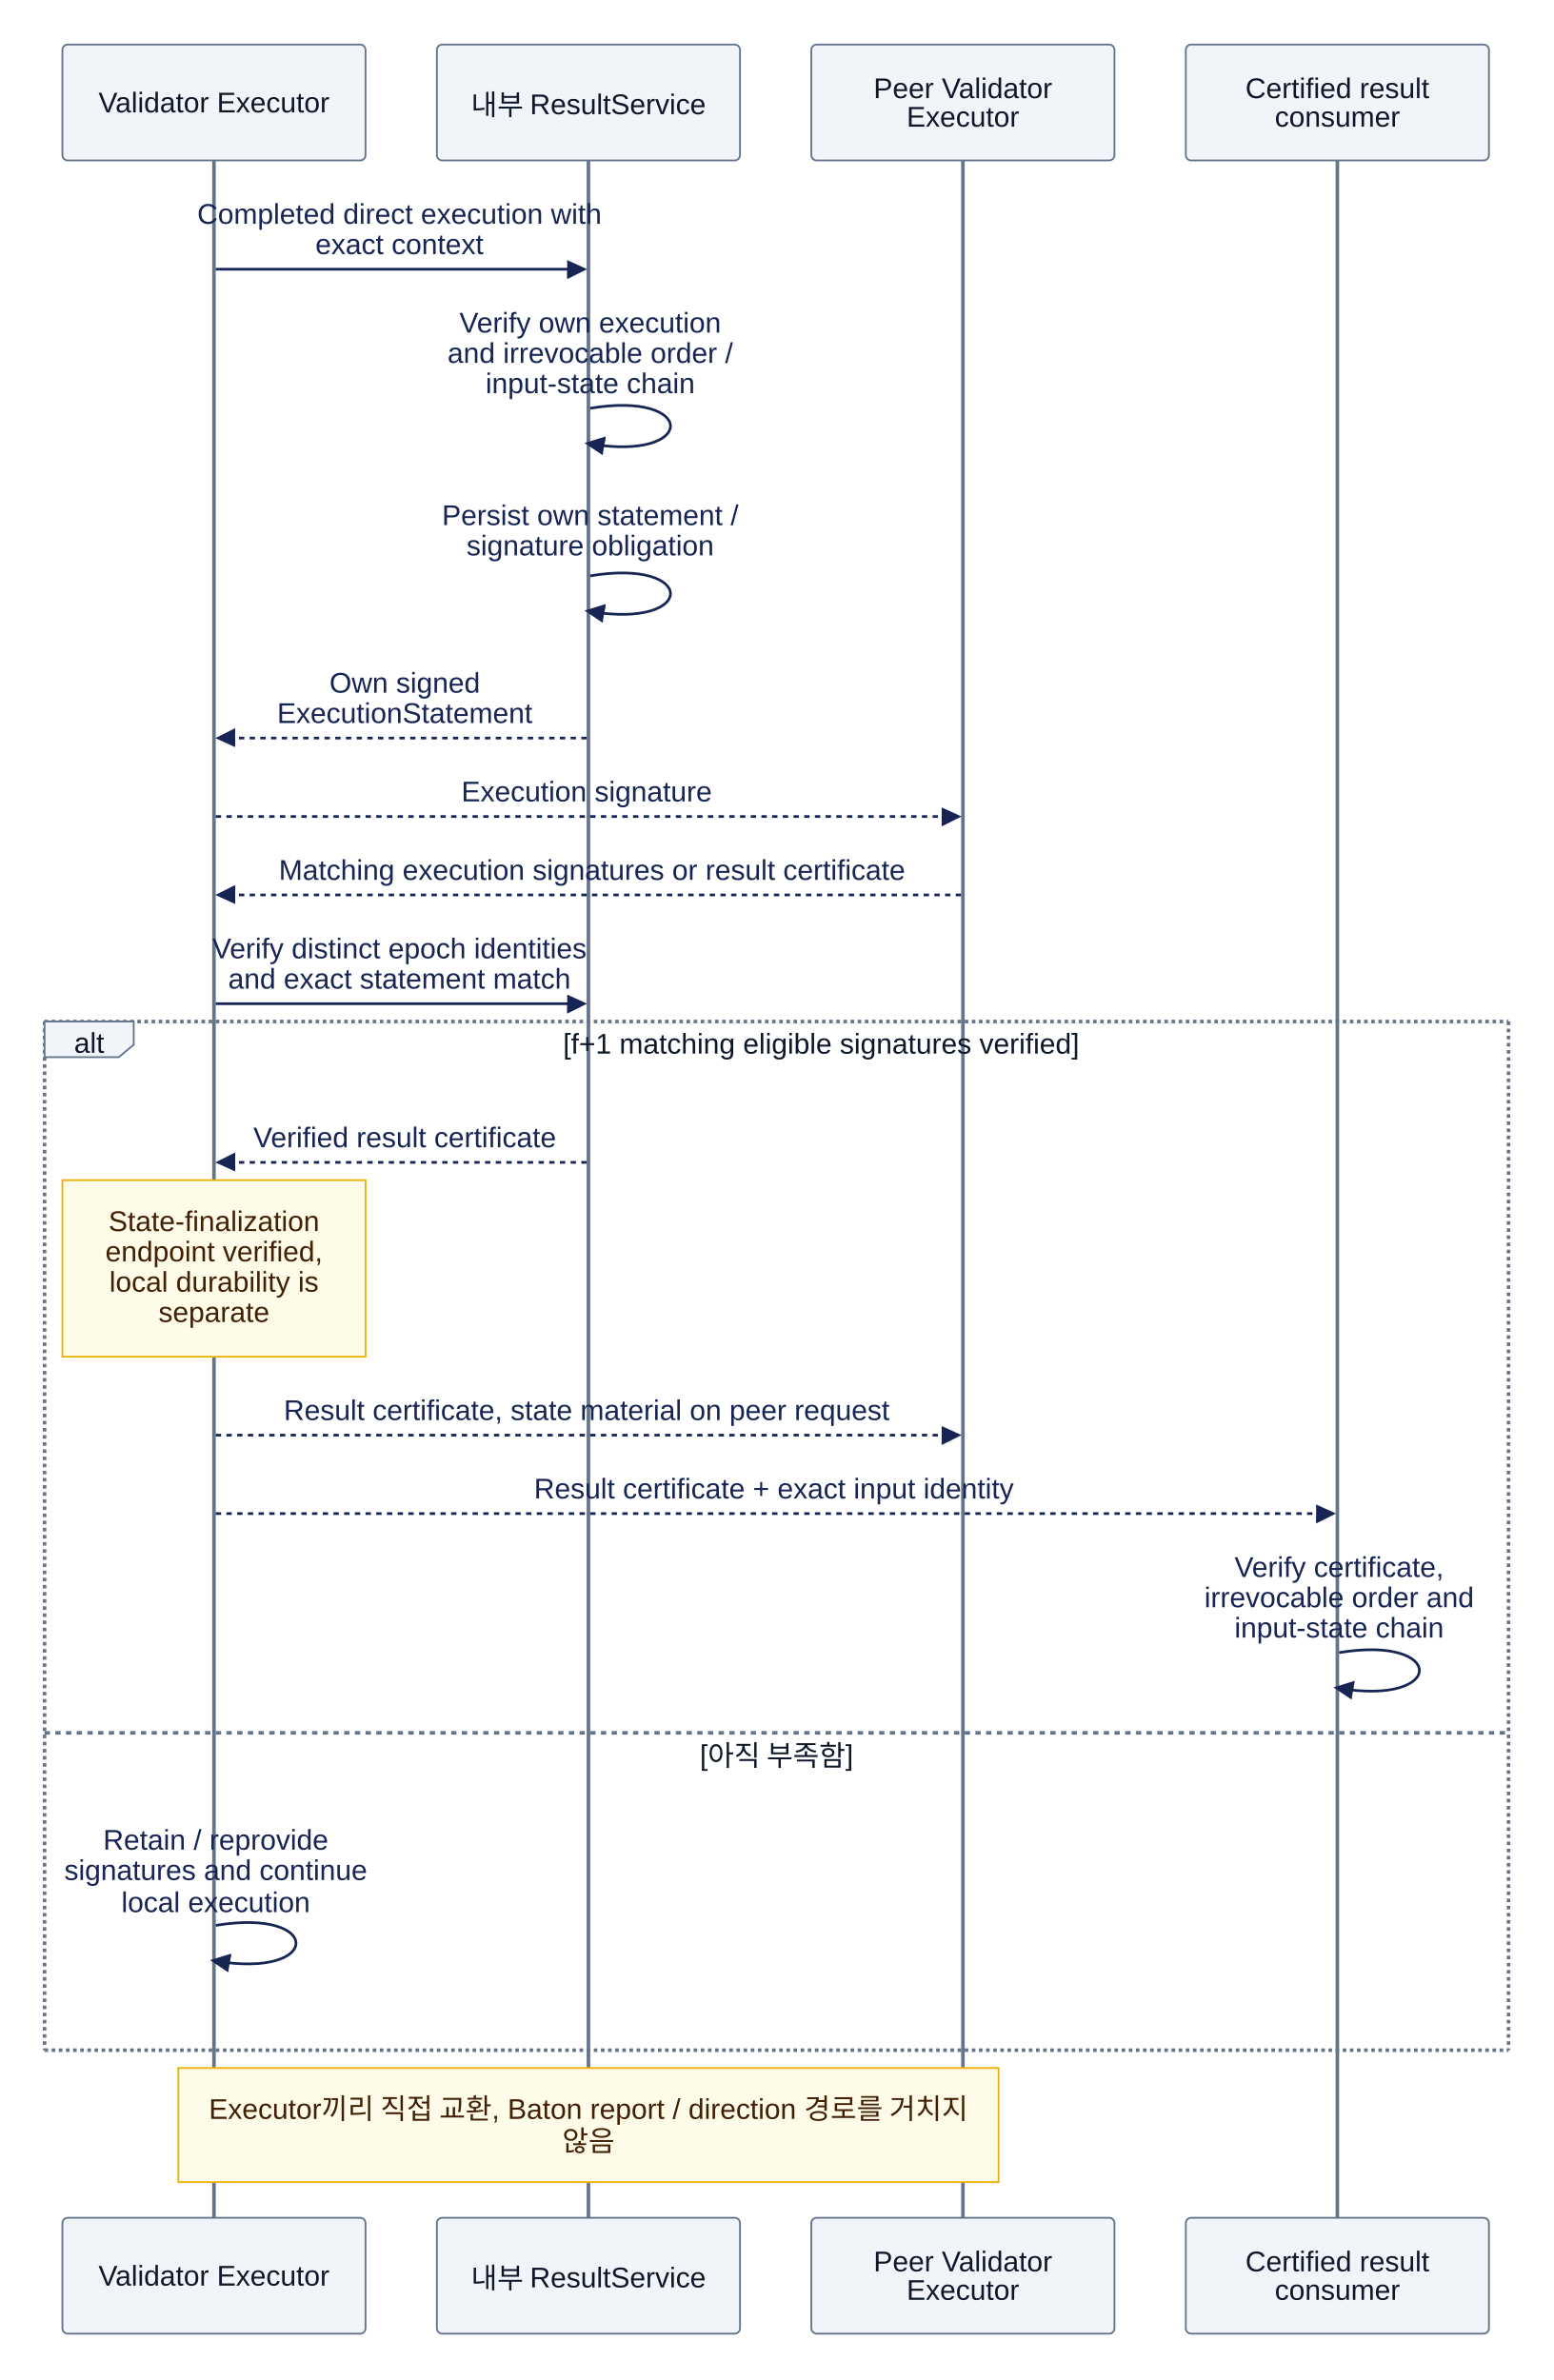
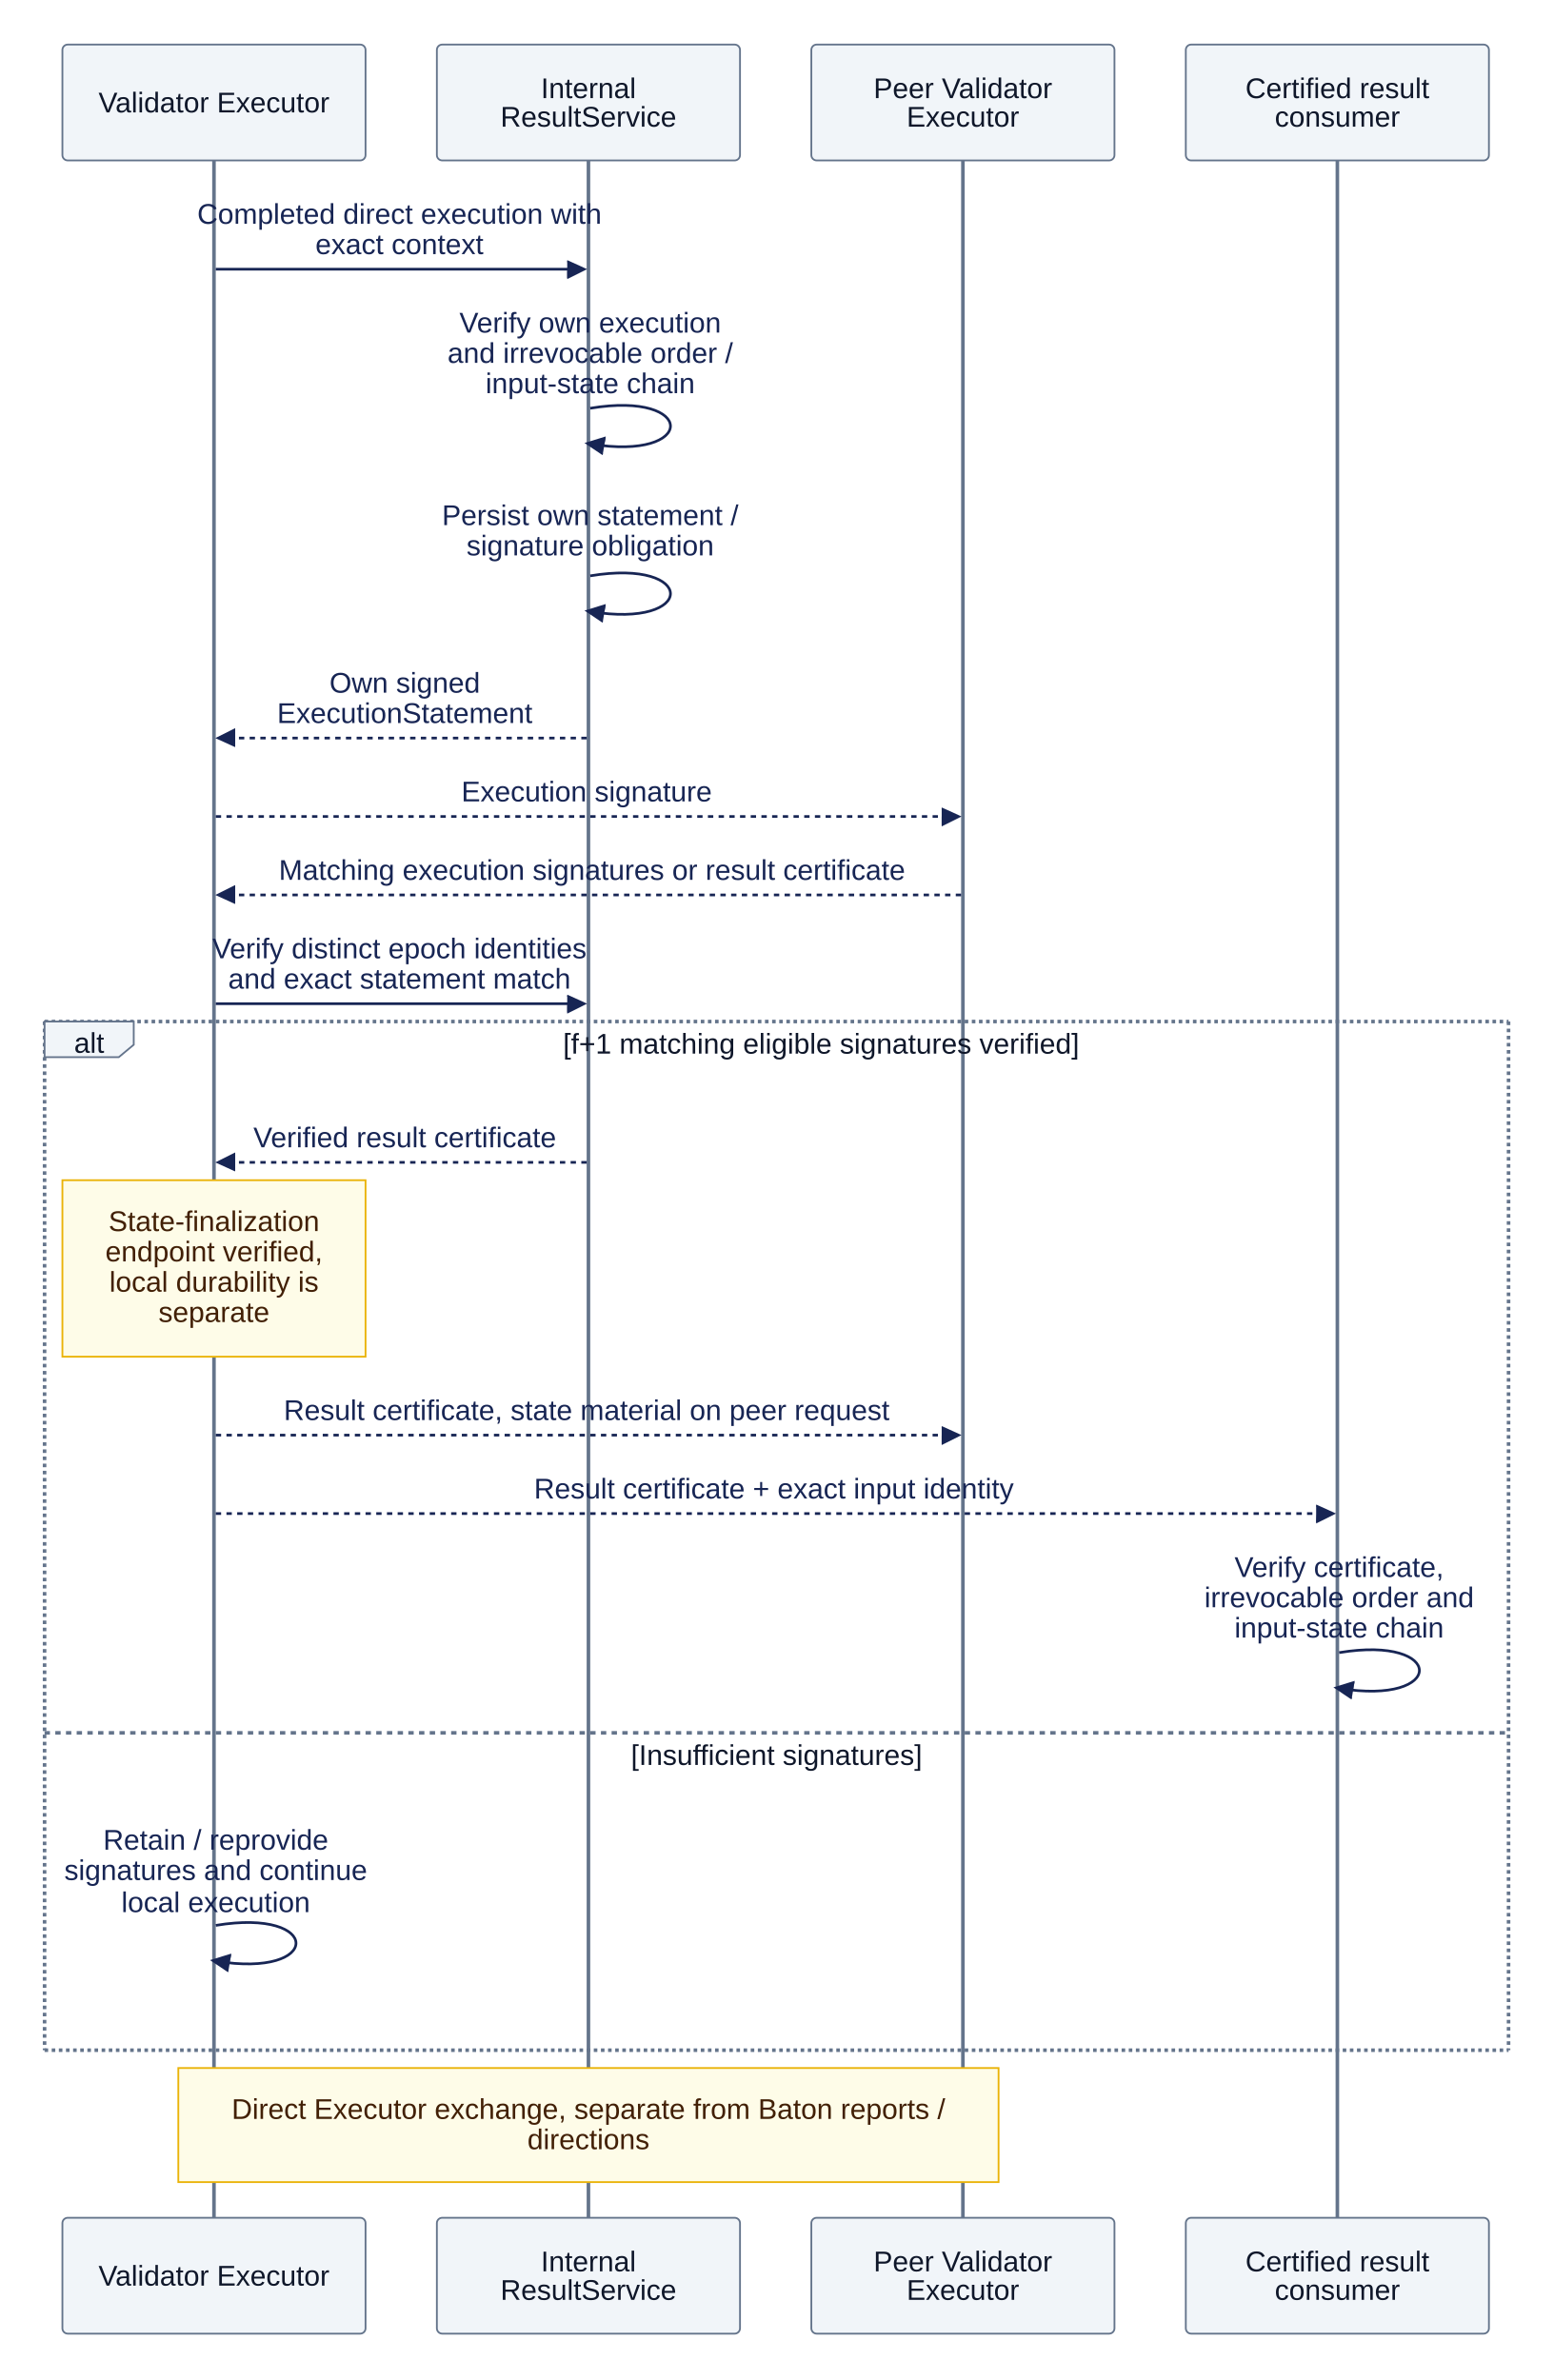
<svg xmlns="http://www.w3.org/2000/svg" id="diagram-11" width="871" height="1335" viewBox="-35 -25 871 1335" role="graphics-document document" aria-roledescription="sequence">
  <g>
    <rect x="630" y="1219" fill="#eaeaea" stroke="#666" width="170" height="65" name="R" rx="3" ry="3" class="actor actor-bottom" />
    <text x="715" y="1251.5" dominant-baseline="central" alignment-baseline="central" class="actor actor-box" style="text-anchor: middle; font-size: 16px; font-weight: 400; font-family: Arial, &quot;Apple SD Gothic Neo&quot;, sans-serif;">
      <tspan x="715" dy="-8">Certified result</tspan>
    </text>
    <text x="715" y="1251.5" dominant-baseline="central" alignment-baseline="central" class="actor actor-box" style="text-anchor: middle; font-size: 16px; font-weight: 400; font-family: Arial, &quot;Apple SD Gothic Neo&quot;, sans-serif;">
      <tspan x="715" dy="8">consumer</tspan>
    </text>
  </g>
  <g>
    <rect x="420" y="1219" fill="#eaeaea" stroke="#666" width="170" height="65" name="P" rx="3" ry="3" class="actor actor-bottom" />
    <text x="505" y="1251.5" dominant-baseline="central" alignment-baseline="central" class="actor actor-box" style="text-anchor: middle; font-size: 16px; font-weight: 400; font-family: Arial, &quot;Apple SD Gothic Neo&quot;, sans-serif;">
      <tspan x="505" dy="-8">Peer Validator</tspan>
    </text>
    <text x="505" y="1251.5" dominant-baseline="central" alignment-baseline="central" class="actor actor-box" style="text-anchor: middle; font-size: 16px; font-weight: 400; font-family: Arial, &quot;Apple SD Gothic Neo&quot;, sans-serif;">
      <tspan x="505" dy="8">Executor</tspan>
    </text>
  </g>
  <g>
    <rect x="210" y="1219" fill="#eaeaea" stroke="#666" width="170" height="65" name="S" rx="3" ry="3" class="actor actor-bottom" />
    <text x="295" y="1251.5" dominant-baseline="central" alignment-baseline="central" class="actor actor-box" style="text-anchor: middle; font-size: 16px; font-weight: 400; font-family: Arial, &quot;Apple SD Gothic Neo&quot;, sans-serif;">
-       <tspan x="295" dy="0">내부 ResultService</tspan>
+       <tspan x="295" dy="-8">Internal</tspan>
+     </text>
+     <text x="295" y="1251.5" dominant-baseline="central" alignment-baseline="central" class="actor actor-box" style="text-anchor: middle; font-size: 16px; font-weight: 400; font-family: Arial, &quot;Apple SD Gothic Neo&quot;, sans-serif;">
+       <tspan x="295" dy="8">ResultService</tspan>
    </text>
  </g>
  <g>
    <rect x="0" y="1219" fill="#eaeaea" stroke="#666" width="170" height="65" name="E" rx="3" ry="3" class="actor actor-bottom" />
    <text x="85" y="1251.5" dominant-baseline="central" alignment-baseline="central" class="actor actor-box" style="text-anchor: middle; font-size: 16px; font-weight: 400; font-family: Arial, &quot;Apple SD Gothic Neo&quot;, sans-serif;">
      <tspan x="85" dy="0">Validator Executor</tspan>
    </text>
  </g>
  <g>
    <line id="actor47" x1="715" y1="65" x2="715" y2="1219" class="actor-line 200" stroke-width="0.5px" stroke="#999" name="R" />
    <g id="root-47">
      <rect x="630" y="0" fill="#eaeaea" stroke="#666" width="170" height="65" name="R" rx="3" ry="3" class="actor actor-top" />
      <text x="715" y="32.5" dominant-baseline="central" alignment-baseline="central" class="actor actor-box" style="text-anchor: middle; font-size: 16px; font-weight: 400; font-family: Arial, &quot;Apple SD Gothic Neo&quot;, sans-serif;">
        <tspan x="715" dy="-8">Certified result</tspan>
      </text>
      <text x="715" y="32.5" dominant-baseline="central" alignment-baseline="central" class="actor actor-box" style="text-anchor: middle; font-size: 16px; font-weight: 400; font-family: Arial, &quot;Apple SD Gothic Neo&quot;, sans-serif;">
        <tspan x="715" dy="8">consumer</tspan>
      </text>
    </g>
  </g>
  <g>
    <line id="actor46" x1="505" y1="65" x2="505" y2="1219" class="actor-line 200" stroke-width="0.5px" stroke="#999" name="P" />
    <g id="root-46">
      <rect x="420" y="0" fill="#eaeaea" stroke="#666" width="170" height="65" name="P" rx="3" ry="3" class="actor actor-top" />
      <text x="505" y="32.5" dominant-baseline="central" alignment-baseline="central" class="actor actor-box" style="text-anchor: middle; font-size: 16px; font-weight: 400; font-family: Arial, &quot;Apple SD Gothic Neo&quot;, sans-serif;">
        <tspan x="505" dy="-8">Peer Validator</tspan>
      </text>
      <text x="505" y="32.5" dominant-baseline="central" alignment-baseline="central" class="actor actor-box" style="text-anchor: middle; font-size: 16px; font-weight: 400; font-family: Arial, &quot;Apple SD Gothic Neo&quot;, sans-serif;">
        <tspan x="505" dy="8">Executor</tspan>
      </text>
    </g>
  </g>
  <g>
    <line id="actor45" x1="295" y1="65" x2="295" y2="1219" class="actor-line 200" stroke-width="0.5px" stroke="#999" name="S" />
    <g id="root-45">
      <rect x="210" y="0" fill="#eaeaea" stroke="#666" width="170" height="65" name="S" rx="3" ry="3" class="actor actor-top" />
      <text x="295" y="32.5" dominant-baseline="central" alignment-baseline="central" class="actor actor-box" style="text-anchor: middle; font-size: 16px; font-weight: 400; font-family: Arial, &quot;Apple SD Gothic Neo&quot;, sans-serif;">
-         <tspan x="295" dy="0">내부 ResultService</tspan>
+         <tspan x="295" dy="-8">Internal</tspan>
+       </text>
+       <text x="295" y="32.5" dominant-baseline="central" alignment-baseline="central" class="actor actor-box" style="text-anchor: middle; font-size: 16px; font-weight: 400; font-family: Arial, &quot;Apple SD Gothic Neo&quot;, sans-serif;">
+         <tspan x="295" dy="8">ResultService</tspan>
      </text>
    </g>
  </g>
  <g>
    <line id="actor44" x1="85" y1="65" x2="85" y2="1219" class="actor-line 200" stroke-width="0.5px" stroke="#999" name="E" />
    <g id="root-44">
      <rect x="0" y="0" fill="#eaeaea" stroke="#666" width="170" height="65" name="E" rx="3" ry="3" class="actor actor-top" />
      <text x="85" y="32.5" dominant-baseline="central" alignment-baseline="central" class="actor actor-box" style="text-anchor: middle; font-size: 16px; font-weight: 400; font-family: Arial, &quot;Apple SD Gothic Neo&quot;, sans-serif;">
        <tspan x="85" dy="0">Validator Executor</tspan>
      </text>
    </g>
  </g>
  <style>#diagram-11{font-family:Arial,Apple SD Gothic Neo,sans-serif;font-size:16px;fill:#172554;}@keyframes edge-animation-frame{from{stroke-dashoffset:0;}}@keyframes dash{to{stroke-dashoffset:0;}}#diagram-11 .edge-animation-slow{stroke-dasharray:9,5!important;stroke-dashoffset:900;animation:dash 50s linear infinite;stroke-linecap:round;}#diagram-11 .edge-animation-fast{stroke-dasharray:9,5!important;stroke-dashoffset:900;animation:dash 20s linear infinite;stroke-linecap:round;}#diagram-11 .error-icon{fill:hsl(45.882, 100%, 100%);}#diagram-11 .error-text{fill:#000000;stroke:#000000;}#diagram-11 .edge-thickness-normal{stroke-width:1px;}#diagram-11 .edge-thickness-thick{stroke-width:3.5px;}#diagram-11 .edge-pattern-solid{stroke-dasharray:0;}#diagram-11 .edge-thickness-invisible{stroke-width:0;fill:none;}#diagram-11 .edge-pattern-dashed{stroke-dasharray:3;}#diagram-11 .edge-pattern-dotted{stroke-dasharray:2;}#diagram-11 .marker{fill:#475569;stroke:#475569;}#diagram-11 .marker.cross{stroke:#475569;}#diagram-11 svg{font-family:Arial,Apple SD Gothic Neo,sans-serif;font-size:16px;}#diagram-11 p{margin:0;}#diagram-11 .actor{stroke:#64748b;fill:#f1f5f9;}#diagram-11 text.actor&gt;tspan{fill:#0f172a;stroke:none;}#diagram-11 .actor-line{stroke:#64748b;}#diagram-11 .innerArc{stroke-width:1.5;stroke-dasharray:none;}#diagram-11 .messageLine0{stroke-width:1.5;stroke-dasharray:none;stroke:#172554;}#diagram-11 .messageLine1{stroke-width:1.5;stroke-dasharray:2,2;stroke:#172554;}#diagram-11 #arrowhead path{fill:#172554;stroke:#172554;}#diagram-11 .sequenceNumber{fill:#b8aa96;}#diagram-11 #sequencenumber{fill:#172554;}#diagram-11 #crosshead path{fill:#172554;stroke:#172554;}#diagram-11 .messageText{fill:#172554;stroke:none;}#diagram-11 .labelBox{stroke:#64748b;fill:#f1f5f9;}#diagram-11 .labelText,#diagram-11 .labelText&gt;tspan{fill:#0f172a;stroke:none;}#diagram-11 .loopText,#diagram-11 .loopText&gt;tspan{fill:#0f172a;stroke:none;}#diagram-11 .loopLine{stroke-width:2px;stroke-dasharray:2,2;stroke:#64748b;fill:#64748b;}#diagram-11 .note{stroke:#eab308;fill:#fefce8;}#diagram-11 .noteText,#diagram-11 .noteText&gt;tspan{fill:#422006;stroke:none;}#diagram-11 .activation0{fill:hsl(105.882, 100%, 96.667%);stroke:hsl(105.882, 100%, 86.667%);}#diagram-11 .activation1{fill:hsl(105.882, 100%, 96.667%);stroke:hsl(105.882, 100%, 86.667%);}#diagram-11 .activation2{fill:hsl(105.882, 100%, 96.667%);stroke:hsl(105.882, 100%, 86.667%);}#diagram-11 .actorPopupMenu{position:absolute;}#diagram-11 .actorPopupMenuPanel{position:absolute;fill:#f1f5f9;box-shadow:0px 8px 16px 0px rgba(0,0,0,0.2);filter:drop-shadow(3px 5px 2px rgb(0 0 0 / 0.4));}#diagram-11 .actor-man line{stroke:#64748b;fill:#f1f5f9;}#diagram-11 .actor-man circle,#diagram-11 line{stroke:#64748b;fill:#f1f5f9;stroke-width:2px;}#diagram-11 :root{--mermaid-font-family:Arial,Apple SD Gothic Neo,sans-serif;}</style>
  <g />
  <defs>
    <symbol id="computer" width="24" height="24">
      <path transform="scale(.5)" d="M2 2v13h20v-13h-20zm18 11h-16v-9h16v9zm-10.228 6l.466-1h3.524l.467 1h-4.457zm14.228 3h-24l2-6h2.104l-1.33 4h18.45l-1.297-4h2.073l2 6zm-5-10h-14v-7h14v7z" />
    </symbol>
  </defs>
  <defs>
    <symbol id="database" fill-rule="evenodd" clip-rule="evenodd">
      <path transform="scale(.5)" d="M12.258.001l.256.004.255.005.253.008.251.01.249.012.247.015.246.016.242.019.241.02.239.023.236.024.233.027.231.028.229.031.225.032.223.034.22.036.217.038.214.04.211.041.208.043.205.045.201.046.198.048.194.05.191.051.187.053.183.054.18.056.175.057.172.059.168.06.163.061.16.063.155.064.15.066.074.033.073.033.071.034.07.034.069.035.068.035.067.035.066.035.064.036.064.036.062.036.06.036.06.037.058.037.058.037.055.038.055.038.053.038.052.038.051.039.05.039.048.039.047.039.045.04.044.04.043.04.041.04.04.041.039.041.037.041.036.041.034.041.033.042.032.042.03.042.029.042.027.042.026.043.024.043.023.043.021.043.02.043.018.044.017.043.015.044.013.044.012.044.011.045.009.044.007.045.006.045.004.045.002.045.001.045v17l-.001.045-.002.045-.004.045-.006.045-.007.045-.009.044-.011.045-.012.044-.013.044-.015.044-.017.043-.018.044-.02.043-.021.043-.023.043-.024.043-.026.043-.027.042-.029.042-.03.042-.032.042-.033.042-.034.041-.036.041-.037.041-.039.041-.04.041-.041.04-.043.04-.044.04-.045.04-.047.039-.048.039-.05.039-.051.039-.052.038-.053.038-.055.038-.055.038-.058.037-.058.037-.06.037-.06.036-.062.036-.064.036-.064.036-.066.035-.067.035-.068.035-.069.035-.07.034-.071.034-.073.033-.074.033-.15.066-.155.064-.16.063-.163.061-.168.06-.172.059-.175.057-.18.056-.183.054-.187.053-.191.051-.194.05-.198.048-.201.046-.205.045-.208.043-.211.041-.214.04-.217.038-.22.036-.223.034-.225.032-.229.031-.231.028-.233.027-.236.024-.239.023-.241.02-.242.019-.246.016-.247.015-.249.012-.251.01-.253.008-.255.005-.256.004-.258.001-.258-.001-.256-.004-.255-.005-.253-.008-.251-.01-.249-.012-.247-.015-.245-.016-.243-.019-.241-.02-.238-.023-.236-.024-.234-.027-.231-.028-.228-.031-.226-.032-.223-.034-.22-.036-.217-.038-.214-.04-.211-.041-.208-.043-.204-.045-.201-.046-.198-.048-.195-.05-.19-.051-.187-.053-.184-.054-.179-.056-.176-.057-.172-.059-.167-.06-.164-.061-.159-.063-.155-.064-.151-.066-.074-.033-.072-.033-.072-.034-.07-.034-.069-.035-.068-.035-.067-.035-.066-.035-.064-.036-.063-.036-.062-.036-.061-.036-.06-.037-.058-.037-.057-.037-.056-.038-.055-.038-.053-.038-.052-.038-.051-.039-.049-.039-.049-.039-.046-.039-.046-.04-.044-.04-.043-.04-.041-.04-.04-.041-.039-.041-.037-.041-.036-.041-.034-.041-.033-.042-.032-.042-.03-.042-.029-.042-.027-.042-.026-.043-.024-.043-.023-.043-.021-.043-.02-.043-.018-.044-.017-.043-.015-.044-.013-.044-.012-.044-.011-.045-.009-.044-.007-.045-.006-.045-.004-.045-.002-.045-.001-.045v-17l.001-.045.002-.045.004-.045.006-.045.007-.045.009-.044.011-.045.012-.044.013-.044.015-.044.017-.043.018-.044.02-.043.021-.043.023-.043.024-.043.026-.043.027-.042.029-.042.03-.042.032-.042.033-.042.034-.041.036-.041.037-.041.039-.041.04-.041.041-.04.043-.04.044-.04.046-.04.046-.039.049-.039.049-.039.051-.039.052-.038.053-.038.055-.038.056-.038.057-.037.058-.037.06-.037.061-.036.062-.036.063-.036.064-.036.066-.035.067-.035.068-.035.069-.035.07-.034.072-.034.072-.033.074-.033.151-.066.155-.064.159-.063.164-.061.167-.06.172-.059.176-.057.179-.056.184-.054.187-.053.19-.051.195-.05.198-.048.201-.046.204-.045.208-.043.211-.041.214-.04.217-.038.22-.036.223-.034.226-.032.228-.031.231-.028.234-.027.236-.024.238-.023.241-.02.243-.019.245-.016.247-.015.249-.012.251-.01.253-.008.255-.005.256-.004.258-.001.258.001zm-9.258 20.499v.01l.001.021.003.021.004.022.005.021.006.022.007.022.009.023.01.022.011.023.012.023.013.023.015.023.016.024.017.023.018.024.019.024.021.024.022.025.023.024.024.025.052.049.056.05.061.051.066.051.07.051.075.051.079.052.084.052.088.052.092.052.097.052.102.051.105.052.11.052.114.051.119.051.123.051.127.05.131.05.135.05.139.048.144.049.147.047.152.047.155.047.16.045.163.045.167.043.171.043.176.041.178.041.183.039.187.039.19.037.194.035.197.035.202.033.204.031.209.03.212.029.216.027.219.025.222.024.226.021.23.02.233.018.236.016.24.015.243.012.246.01.249.008.253.005.256.004.259.001.26-.001.257-.004.254-.005.25-.008.247-.011.244-.012.241-.014.237-.016.233-.018.231-.021.226-.021.224-.024.22-.026.216-.027.212-.028.21-.031.205-.031.202-.034.198-.034.194-.036.191-.037.187-.039.183-.04.179-.04.175-.042.172-.043.168-.044.163-.045.16-.046.155-.046.152-.047.148-.048.143-.049.139-.049.136-.05.131-.05.126-.05.123-.051.118-.052.114-.051.11-.052.106-.052.101-.052.096-.052.092-.052.088-.053.083-.051.079-.052.074-.052.07-.051.065-.051.06-.051.056-.05.051-.05.023-.024.023-.025.021-.024.02-.024.019-.024.018-.024.017-.024.015-.023.014-.024.013-.023.012-.023.01-.023.01-.022.008-.022.006-.022.006-.022.004-.022.004-.021.001-.021.001-.021v-4.127l-.077.055-.08.053-.083.054-.085.053-.087.052-.09.052-.093.051-.095.05-.097.05-.1.049-.102.049-.105.048-.106.047-.109.047-.111.046-.114.045-.115.045-.118.044-.12.043-.122.042-.124.042-.126.041-.128.04-.13.04-.132.038-.134.038-.135.037-.138.037-.139.035-.142.035-.143.034-.144.033-.147.032-.148.031-.15.03-.151.03-.153.029-.154.027-.156.027-.158.026-.159.025-.161.024-.162.023-.163.022-.165.021-.166.02-.167.019-.169.018-.169.017-.171.016-.173.015-.173.014-.175.013-.175.012-.177.011-.178.01-.179.008-.179.008-.181.006-.182.005-.182.004-.184.003-.184.002h-.37l-.184-.002-.184-.003-.182-.004-.182-.005-.181-.006-.179-.008-.179-.008-.178-.01-.176-.011-.176-.012-.175-.013-.173-.014-.172-.015-.171-.016-.17-.017-.169-.018-.167-.019-.166-.02-.165-.021-.163-.022-.162-.023-.161-.024-.159-.025-.157-.026-.156-.027-.155-.027-.153-.029-.151-.03-.15-.03-.148-.031-.146-.032-.145-.033-.143-.034-.141-.035-.14-.035-.137-.037-.136-.037-.134-.038-.132-.038-.13-.04-.128-.04-.126-.041-.124-.042-.122-.042-.12-.044-.117-.043-.116-.045-.113-.045-.112-.046-.109-.047-.106-.047-.105-.048-.102-.049-.1-.049-.097-.05-.095-.05-.093-.052-.09-.051-.087-.052-.085-.053-.083-.054-.08-.054-.077-.054v4.127zm0-5.654v.011l.001.021.003.021.004.021.005.022.006.022.007.022.009.022.01.022.011.023.012.023.013.023.015.024.016.023.017.024.018.024.019.024.021.024.022.024.023.025.024.024.052.05.056.05.061.05.066.051.07.051.075.052.079.051.084.052.088.052.092.052.097.052.102.052.105.052.11.051.114.051.119.052.123.05.127.051.131.05.135.049.139.049.144.048.147.048.152.047.155.046.16.045.163.045.167.044.171.042.176.042.178.04.183.04.187.038.19.037.194.036.197.034.202.033.204.032.209.03.212.028.216.027.219.025.222.024.226.022.23.02.233.018.236.016.24.014.243.012.246.01.249.008.253.006.256.003.259.001.26-.001.257-.003.254-.006.25-.008.247-.01.244-.012.241-.015.237-.016.233-.018.231-.02.226-.022.224-.024.22-.025.216-.027.212-.029.21-.03.205-.032.202-.033.198-.035.194-.036.191-.037.187-.039.183-.039.179-.041.175-.042.172-.043.168-.044.163-.045.16-.045.155-.047.152-.047.148-.048.143-.048.139-.05.136-.049.131-.05.126-.051.123-.051.118-.051.114-.052.11-.052.106-.052.101-.052.096-.052.092-.052.088-.052.083-.052.079-.052.074-.051.07-.052.065-.051.06-.05.056-.051.051-.049.023-.025.023-.024.021-.025.02-.024.019-.024.018-.024.017-.024.015-.023.014-.023.013-.024.012-.022.01-.023.01-.023.008-.022.006-.022.006-.022.004-.021.004-.022.001-.021.001-.021v-4.139l-.077.054-.08.054-.083.054-.085.052-.087.053-.09.051-.093.051-.095.051-.097.05-.1.049-.102.049-.105.048-.106.047-.109.047-.111.046-.114.045-.115.044-.118.044-.12.044-.122.042-.124.042-.126.041-.128.04-.13.039-.132.039-.134.038-.135.037-.138.036-.139.036-.142.035-.143.033-.144.033-.147.033-.148.031-.15.03-.151.03-.153.028-.154.028-.156.027-.158.026-.159.025-.161.024-.162.023-.163.022-.165.021-.166.02-.167.019-.169.018-.169.017-.171.016-.173.015-.173.014-.175.013-.175.012-.177.011-.178.009-.179.009-.179.007-.181.007-.182.005-.182.004-.184.003-.184.002h-.37l-.184-.002-.184-.003-.182-.004-.182-.005-.181-.007-.179-.007-.179-.009-.178-.009-.176-.011-.176-.012-.175-.013-.173-.014-.172-.015-.171-.016-.17-.017-.169-.018-.167-.019-.166-.02-.165-.021-.163-.022-.162-.023-.161-.024-.159-.025-.157-.026-.156-.027-.155-.028-.153-.028-.151-.03-.15-.03-.148-.031-.146-.033-.145-.033-.143-.033-.141-.035-.14-.036-.137-.036-.136-.037-.134-.038-.132-.039-.13-.039-.128-.04-.126-.041-.124-.042-.122-.043-.12-.043-.117-.044-.116-.044-.113-.046-.112-.046-.109-.046-.106-.047-.105-.048-.102-.049-.1-.049-.097-.05-.095-.051-.093-.051-.09-.051-.087-.053-.085-.052-.083-.054-.08-.054-.077-.054v4.139zm0-5.666v.011l.001.02.003.022.004.021.005.022.006.021.007.022.009.023.01.022.011.023.012.023.013.023.015.023.016.024.017.024.018.023.019.024.021.025.022.024.023.024.024.025.052.05.056.05.061.05.066.051.07.051.075.052.079.051.084.052.088.052.092.052.097.052.102.052.105.051.11.052.114.051.119.051.123.051.127.05.131.05.135.05.139.049.144.048.147.048.152.047.155.046.16.045.163.045.167.043.171.043.176.042.178.04.183.04.187.038.19.037.194.036.197.034.202.033.204.032.209.03.212.028.216.027.219.025.222.024.226.021.23.02.233.018.236.017.24.014.243.012.246.01.249.008.253.006.256.003.259.001.26-.001.257-.003.254-.006.25-.008.247-.01.244-.013.241-.014.237-.016.233-.018.231-.02.226-.022.224-.024.22-.025.216-.027.212-.029.21-.03.205-.032.202-.033.198-.035.194-.036.191-.037.187-.039.183-.039.179-.041.175-.042.172-.043.168-.044.163-.045.16-.045.155-.047.152-.047.148-.048.143-.049.139-.049.136-.049.131-.051.126-.05.123-.051.118-.052.114-.051.11-.052.106-.052.101-.052.096-.052.092-.052.088-.052.083-.052.079-.052.074-.052.07-.051.065-.051.06-.051.056-.05.051-.049.023-.025.023-.025.021-.024.02-.024.019-.024.018-.024.017-.024.015-.023.014-.024.013-.023.012-.023.01-.022.01-.023.008-.022.006-.022.006-.022.004-.022.004-.021.001-.021.001-.021v-4.153l-.077.054-.08.054-.083.053-.085.053-.087.053-.09.051-.093.051-.095.051-.097.05-.1.049-.102.048-.105.048-.106.048-.109.046-.111.046-.114.046-.115.044-.118.044-.12.043-.122.043-.124.042-.126.041-.128.04-.13.039-.132.039-.134.038-.135.037-.138.036-.139.036-.142.034-.143.034-.144.033-.147.032-.148.032-.15.03-.151.03-.153.028-.154.028-.156.027-.158.026-.159.024-.161.024-.162.023-.163.023-.165.021-.166.02-.167.019-.169.018-.169.017-.171.016-.173.015-.173.014-.175.013-.175.012-.177.01-.178.01-.179.009-.179.007-.181.006-.182.006-.182.004-.184.003-.184.001-.185.001-.185-.001-.184-.001-.184-.003-.182-.004-.182-.006-.181-.006-.179-.007-.179-.009-.178-.01-.176-.01-.176-.012-.175-.013-.173-.014-.172-.015-.171-.016-.17-.017-.169-.018-.167-.019-.166-.02-.165-.021-.163-.023-.162-.023-.161-.024-.159-.024-.157-.026-.156-.027-.155-.028-.153-.028-.151-.03-.15-.03-.148-.032-.146-.032-.145-.033-.143-.034-.141-.034-.14-.036-.137-.036-.136-.037-.134-.038-.132-.039-.13-.039-.128-.041-.126-.041-.124-.041-.122-.043-.12-.043-.117-.044-.116-.044-.113-.046-.112-.046-.109-.046-.106-.048-.105-.048-.102-.048-.1-.05-.097-.049-.095-.051-.093-.051-.09-.052-.087-.052-.085-.053-.083-.053-.08-.054-.077-.054v4.153zm8.74-8.179l-.257.004-.254.005-.25.008-.247.011-.244.012-.241.014-.237.016-.233.018-.231.021-.226.022-.224.023-.22.026-.216.027-.212.028-.21.031-.205.032-.202.033-.198.034-.194.036-.191.038-.187.038-.183.04-.179.041-.175.042-.172.043-.168.043-.163.045-.16.046-.155.046-.152.048-.148.048-.143.048-.139.049-.136.05-.131.05-.126.051-.123.051-.118.051-.114.052-.11.052-.106.052-.101.052-.096.052-.092.052-.088.052-.083.052-.079.052-.074.051-.07.052-.065.051-.06.05-.056.05-.051.05-.023.025-.023.024-.021.024-.02.025-.019.024-.018.024-.017.023-.015.024-.014.023-.013.023-.012.023-.01.023-.01.022-.008.022-.006.023-.006.021-.004.022-.004.021-.001.021-.001.021.001.021.001.021.004.021.004.022.006.021.006.023.008.022.01.022.01.023.012.023.013.023.014.023.015.024.017.023.018.024.019.024.02.025.021.024.023.024.023.025.051.05.056.05.06.05.065.051.07.052.074.051.079.052.083.052.088.052.092.052.096.052.101.052.106.052.11.052.114.052.118.051.123.051.126.051.131.05.136.05.139.049.143.048.148.048.152.048.155.046.16.046.163.045.168.043.172.043.175.042.179.041.183.04.187.038.191.038.194.036.198.034.202.033.205.032.21.031.212.028.216.027.22.026.224.023.226.022.231.021.233.018.237.016.241.014.244.012.247.011.25.008.254.005.257.004.26.001.26-.001.257-.004.254-.005.25-.008.247-.011.244-.012.241-.014.237-.016.233-.018.231-.021.226-.022.224-.023.22-.026.216-.027.212-.028.21-.031.205-.032.202-.033.198-.034.194-.036.191-.038.187-.038.183-.04.179-.041.175-.042.172-.043.168-.043.163-.045.16-.046.155-.046.152-.048.148-.048.143-.048.139-.049.136-.05.131-.05.126-.051.123-.051.118-.051.114-.052.11-.052.106-.052.101-.052.096-.052.092-.052.088-.052.083-.052.079-.052.074-.051.07-.052.065-.051.06-.05.056-.05.051-.05.023-.025.023-.024.021-.024.02-.025.019-.024.018-.024.017-.023.015-.024.014-.023.013-.023.012-.023.01-.023.01-.022.008-.022.006-.023.006-.021.004-.022.004-.021.001-.021.001-.021-.001-.021-.001-.021-.004-.021-.004-.022-.006-.021-.006-.023-.008-.022-.01-.022-.01-.023-.012-.023-.013-.023-.014-.023-.015-.024-.017-.023-.018-.024-.019-.024-.02-.025-.021-.024-.023-.024-.023-.025-.051-.05-.056-.05-.06-.05-.065-.051-.07-.052-.074-.051-.079-.052-.083-.052-.088-.052-.092-.052-.096-.052-.101-.052-.106-.052-.11-.052-.114-.052-.118-.051-.123-.051-.126-.051-.131-.05-.136-.05-.139-.049-.143-.048-.148-.048-.152-.048-.155-.046-.16-.046-.163-.045-.168-.043-.172-.043-.175-.042-.179-.041-.183-.04-.187-.038-.191-.038-.194-.036-.198-.034-.202-.033-.205-.032-.21-.031-.212-.028-.216-.027-.22-.026-.224-.023-.226-.022-.231-.021-.233-.018-.237-.016-.241-.014-.244-.012-.247-.011-.25-.008-.254-.005-.257-.004-.26-.001-.26.001z" />
    </symbol>
  </defs>
  <defs>
    <symbol id="clock" width="24" height="24">
      <path transform="scale(.5)" d="M12 2c5.514 0 10 4.486 10 10s-4.486 10-10 10-10-4.486-10-10 4.486-10 10-10zm0-2c-6.627 0-12 5.373-12 12s5.373 12 12 12 12-5.373 12-12-5.373-12-12-12zm5.848 12.459c.202.038.202.333.001.372-1.907.361-6.045 1.111-6.547 1.111-.719 0-1.301-.582-1.301-1.301 0-.512.77-5.447 1.125-7.445.034-.192.312-.181.343.014l.985 6.238 5.394 1.011z" />
    </symbol>
  </defs>
  <defs>
    <marker id="arrowhead" refX="7.9" refY="5" markerUnits="userSpaceOnUse" markerWidth="12" markerHeight="12" orient="auto-start-reverse">
      <path d="M -1 0 L 10 5 L 0 10 z" />
    </marker>
  </defs>
  <defs>
    <marker id="crosshead" markerWidth="15" markerHeight="8" orient="auto" refX="4" refY="4.5">
      <path fill="none" stroke="#000000" stroke-width="1pt" d="M 1,2 L 6,7 M 6,2 L 1,7" style="stroke-dasharray: 0, 0;" />
    </marker>
  </defs>
  <defs>
    <marker id="filled-head" refX="15.5" refY="7" markerWidth="20" markerHeight="28" orient="auto">
      <path d="M 18,7 L9,13 L14,7 L9,1 Z" />
    </marker>
  </defs>
  <defs>
    <marker id="sequencenumber" refX="15" refY="15" markerWidth="60" markerHeight="40" orient="auto">
      <circle cx="15" cy="15" r="6" />
    </marker>
  </defs>
  <g>
    <rect x="0" y="637" fill="#EDF2AE" stroke="#666" width="170" height="99" class="note" />
    <text x="85" y="645" text-anchor="middle" dominant-baseline="middle" alignment-baseline="middle" class="noteText" dy="1em" style="font-family: Arial, &quot;Apple SD Gothic Neo&quot;, sans-serif; font-size: 16px; font-weight: 400;">
      <tspan x="85">State-finalization</tspan>
    </text>
    <text x="85" y="662" text-anchor="middle" dominant-baseline="middle" alignment-baseline="middle" class="noteText" dy="1em" style="font-family: Arial, &quot;Apple SD Gothic Neo&quot;, sans-serif; font-size: 16px; font-weight: 400;">
      <tspan x="85">endpoint verified,</tspan>
    </text>
    <text x="85" y="679" text-anchor="middle" dominant-baseline="middle" alignment-baseline="middle" class="noteText" dy="1em" style="font-family: Arial, &quot;Apple SD Gothic Neo&quot;, sans-serif; font-size: 16px; font-weight: 400;">
      <tspan x="85">local durability is</tspan>
    </text>
    <text x="85" y="696" text-anchor="middle" dominant-baseline="middle" alignment-baseline="middle" class="noteText" dy="1em" style="font-family: Arial, &quot;Apple SD Gothic Neo&quot;, sans-serif; font-size: 16px; font-weight: 400;">
      <tspan x="85">separate</tspan>
    </text>
  </g>
  <g>
    <line x1="-10" y1="548" x2="811" y2="548" class="loopLine" />
    <line x1="811" y1="548" x2="811" y2="1125" class="loopLine" />
    <line x1="-10" y1="1125" x2="811" y2="1125" class="loopLine" />
    <line x1="-10" y1="548" x2="-10" y2="1125" class="loopLine" />
    <line x1="-10" y1="947" x2="811" y2="947" class="loopLine" style="stroke-dasharray: 3, 3;" />
    <polygon points="-10,548 40,548 40,561 31.6,568 -10,568" class="labelBox" />
    <text x="15" y="561" text-anchor="middle" dominant-baseline="middle" alignment-baseline="middle" class="labelText" style="font-family: Arial, &quot;Apple SD Gothic Neo&quot;, sans-serif; font-size: 16px; font-weight: 400;">alt</text>
    <text x="425.5" y="566" text-anchor="middle" class="loopText" style="font-family: Arial, &quot;Apple SD Gothic Neo&quot;, sans-serif; font-size: 16px; font-weight: 400;">
      <tspan x="425.5">[f+1 matching eligible signatures verified]</tspan>
    </text>
-     <text x="400.5" y="965" text-anchor="middle" class="loopText" style="font-family: Arial, &quot;Apple SD Gothic Neo&quot;, sans-serif; font-size: 16px; font-weight: 400;">[아직 부족함]</text>
+     <text x="400.5" y="965" text-anchor="middle" class="loopText" style="font-family: Arial, &quot;Apple SD Gothic Neo&quot;, sans-serif; font-size: 16px; font-weight: 400;">[Insufficient signatures]</text>
  </g>
  <g>
    <rect x="65" y="1135" fill="#EDF2AE" stroke="#666" width="460" height="64" class="note" />
    <text x="295" y="1143" text-anchor="middle" dominant-baseline="middle" alignment-baseline="middle" class="noteText" dy="1em" style="font-family: Arial, &quot;Apple SD Gothic Neo&quot;, sans-serif; font-size: 16px; font-weight: 400;">
-       <tspan x="295">Executor끼리 직접 교환, Baton report / direction 경로를 거치지</tspan>
+       <tspan x="295">Direct Executor exchange, separate from Baton reports /</tspan>
    </text>
    <text x="295" y="1160" text-anchor="middle" dominant-baseline="middle" alignment-baseline="middle" class="noteText" dy="1em" style="font-family: Arial, &quot;Apple SD Gothic Neo&quot;, sans-serif; font-size: 16px; font-weight: 400;">
-       <tspan x="295">않음</tspan>
+       <tspan x="295">directions</tspan>
    </text>
  </g>
  <text x="189" y="80" text-anchor="middle" dominant-baseline="middle" alignment-baseline="middle" class="messageText" dy="1em" style="font-family: Arial, &quot;Apple SD Gothic Neo&quot;, sans-serif; font-size: 16px; font-weight: 400;">Completed direct execution with</text>
  <text x="189" y="97" text-anchor="middle" dominant-baseline="middle" alignment-baseline="middle" class="messageText" dy="1em" style="font-family: Arial, &quot;Apple SD Gothic Neo&quot;, sans-serif; font-size: 16px; font-weight: 400;">exact context</text>
  <line x1="86" y1="126" x2="291" y2="126" class="messageLine0" stroke-width="2" stroke="none" marker-end="url(#arrowhead)" style="fill: none;" />
  <text x="296" y="141" text-anchor="middle" dominant-baseline="middle" alignment-baseline="middle" class="messageText" dy="1em" style="font-family: Arial, &quot;Apple SD Gothic Neo&quot;, sans-serif; font-size: 16px; font-weight: 400;">Verify own execution</text>
  <text x="296" y="158" text-anchor="middle" dominant-baseline="middle" alignment-baseline="middle" class="messageText" dy="1em" style="font-family: Arial, &quot;Apple SD Gothic Neo&quot;, sans-serif; font-size: 16px; font-weight: 400;">and irrevocable order /</text>
  <text x="296" y="175" text-anchor="middle" dominant-baseline="middle" alignment-baseline="middle" class="messageText" dy="1em" style="font-family: Arial, &quot;Apple SD Gothic Neo&quot;, sans-serif; font-size: 16px; font-weight: 400;">input-state chain</text>
  <path d="M 296,204 C 356,194 356,234 296,224" class="messageLine0" stroke-width="2" stroke="none" marker-end="url(#arrowhead)" style="fill: none;" />
  <text x="296" y="249" text-anchor="middle" dominant-baseline="middle" alignment-baseline="middle" class="messageText" dy="1em" style="font-family: Arial, &quot;Apple SD Gothic Neo&quot;, sans-serif; font-size: 16px; font-weight: 400;">Persist own statement /</text>
  <text x="296" y="266" text-anchor="middle" dominant-baseline="middle" alignment-baseline="middle" class="messageText" dy="1em" style="font-family: Arial, &quot;Apple SD Gothic Neo&quot;, sans-serif; font-size: 16px; font-weight: 400;">signature obligation</text>
  <path d="M 296,298 C 356,288 356,328 296,318" class="messageLine0" stroke-width="2" stroke="none" marker-end="url(#arrowhead)" style="fill: none;" />
  <text x="192" y="343" text-anchor="middle" dominant-baseline="middle" alignment-baseline="middle" class="messageText" dy="1em" style="font-family: Arial, &quot;Apple SD Gothic Neo&quot;, sans-serif; font-size: 16px; font-weight: 400;">Own signed</text>
  <text x="192" y="360" text-anchor="middle" dominant-baseline="middle" alignment-baseline="middle" class="messageText" dy="1em" style="font-family: Arial, &quot;Apple SD Gothic Neo&quot;, sans-serif; font-size: 16px; font-weight: 400;">ExecutionStatement</text>
  <line x1="294" y1="389" x2="89" y2="389" class="messageLine1" stroke-width="2" stroke="none" marker-end="url(#arrowhead)" style="stroke-dasharray: 3, 3; fill: none;" />
  <text x="294" y="404" text-anchor="middle" dominant-baseline="middle" alignment-baseline="middle" class="messageText" dy="1em" style="font-family: Arial, &quot;Apple SD Gothic Neo&quot;, sans-serif; font-size: 16px; font-weight: 400;">Execution signature</text>
  <line x1="86" y1="433" x2="501" y2="433" class="messageLine1" stroke-width="2" stroke="none" marker-end="url(#arrowhead)" style="stroke-dasharray: 3, 3; fill: none;" />
  <text x="297" y="448" text-anchor="middle" dominant-baseline="middle" alignment-baseline="middle" class="messageText" dy="1em" style="font-family: Arial, &quot;Apple SD Gothic Neo&quot;, sans-serif; font-size: 16px; font-weight: 400;">Matching execution signatures or result certificate</text>
  <line x1="504" y1="477" x2="89" y2="477" class="messageLine1" stroke-width="2" stroke="none" marker-end="url(#arrowhead)" style="stroke-dasharray: 3, 3; fill: none;" />
  <text x="189" y="492" text-anchor="middle" dominant-baseline="middle" alignment-baseline="middle" class="messageText" dy="1em" style="font-family: Arial, &quot;Apple SD Gothic Neo&quot;, sans-serif; font-size: 16px; font-weight: 400;">Verify distinct epoch identities</text>
  <text x="189" y="509" text-anchor="middle" dominant-baseline="middle" alignment-baseline="middle" class="messageText" dy="1em" style="font-family: Arial, &quot;Apple SD Gothic Neo&quot;, sans-serif; font-size: 16px; font-weight: 400;">and exact statement match</text>
  <line x1="86" y1="538" x2="291" y2="538" class="messageLine0" stroke-width="2" stroke="none" marker-end="url(#arrowhead)" style="fill: none;" />
  <text x="192" y="598" text-anchor="middle" dominant-baseline="middle" alignment-baseline="middle" class="messageText" dy="1em" style="font-family: Arial, &quot;Apple SD Gothic Neo&quot;, sans-serif; font-size: 16px; font-weight: 400;">Verified result certificate</text>
  <line x1="294" y1="627" x2="89" y2="627" class="messageLine1" stroke-width="2" stroke="none" marker-end="url(#arrowhead)" style="stroke-dasharray: 3, 3; fill: none;" />
  <text x="294" y="751" text-anchor="middle" dominant-baseline="middle" alignment-baseline="middle" class="messageText" dy="1em" style="font-family: Arial, &quot;Apple SD Gothic Neo&quot;, sans-serif; font-size: 16px; font-weight: 400;">Result certificate, state material on peer request</text>
  <line x1="86" y1="780" x2="501" y2="780" class="messageLine1" stroke-width="2" stroke="none" marker-end="url(#arrowhead)" style="stroke-dasharray: 3, 3; fill: none;" />
  <text x="399" y="795" text-anchor="middle" dominant-baseline="middle" alignment-baseline="middle" class="messageText" dy="1em" style="font-family: Arial, &quot;Apple SD Gothic Neo&quot;, sans-serif; font-size: 16px; font-weight: 400;">Result certificate + exact input identity</text>
  <line x1="86" y1="824" x2="711" y2="824" class="messageLine1" stroke-width="2" stroke="none" marker-end="url(#arrowhead)" style="stroke-dasharray: 3, 3; fill: none;" />
  <text x="716" y="839" text-anchor="middle" dominant-baseline="middle" alignment-baseline="middle" class="messageText" dy="1em" style="font-family: Arial, &quot;Apple SD Gothic Neo&quot;, sans-serif; font-size: 16px; font-weight: 400;">Verify certificate,</text>
  <text x="716" y="856" text-anchor="middle" dominant-baseline="middle" alignment-baseline="middle" class="messageText" dy="1em" style="font-family: Arial, &quot;Apple SD Gothic Neo&quot;, sans-serif; font-size: 16px; font-weight: 400;">irrevocable order and</text>
  <text x="716" y="873" text-anchor="middle" dominant-baseline="middle" alignment-baseline="middle" class="messageText" dy="1em" style="font-family: Arial, &quot;Apple SD Gothic Neo&quot;, sans-serif; font-size: 16px; font-weight: 400;">input-state chain</text>
  <path d="M 716,902 C 776,892 776,932 716,922" class="messageLine0" stroke-width="2" stroke="none" marker-end="url(#arrowhead)" style="fill: none;" />
  <text x="86" y="992" text-anchor="middle" dominant-baseline="middle" alignment-baseline="middle" class="messageText" dy="1em" style="font-family: Arial, &quot;Apple SD Gothic Neo&quot;, sans-serif; font-size: 16px; font-weight: 400;">Retain / reprovide</text>
  <text x="86" y="1009" text-anchor="middle" dominant-baseline="middle" alignment-baseline="middle" class="messageText" dy="1em" style="font-family: Arial, &quot;Apple SD Gothic Neo&quot;, sans-serif; font-size: 16px; font-weight: 400;">signatures and continue</text>
  <text x="86" y="1027" text-anchor="middle" dominant-baseline="middle" alignment-baseline="middle" class="messageText" dy="1em" style="font-family: Arial, &quot;Apple SD Gothic Neo&quot;, sans-serif; font-size: 16px; font-weight: 400;">local execution</text>
  <path d="M 86,1055 C 146,1045 146,1085 86,1075" class="messageLine0" stroke-width="2" stroke="none" marker-end="url(#arrowhead)" style="fill: none;" />
</svg>
